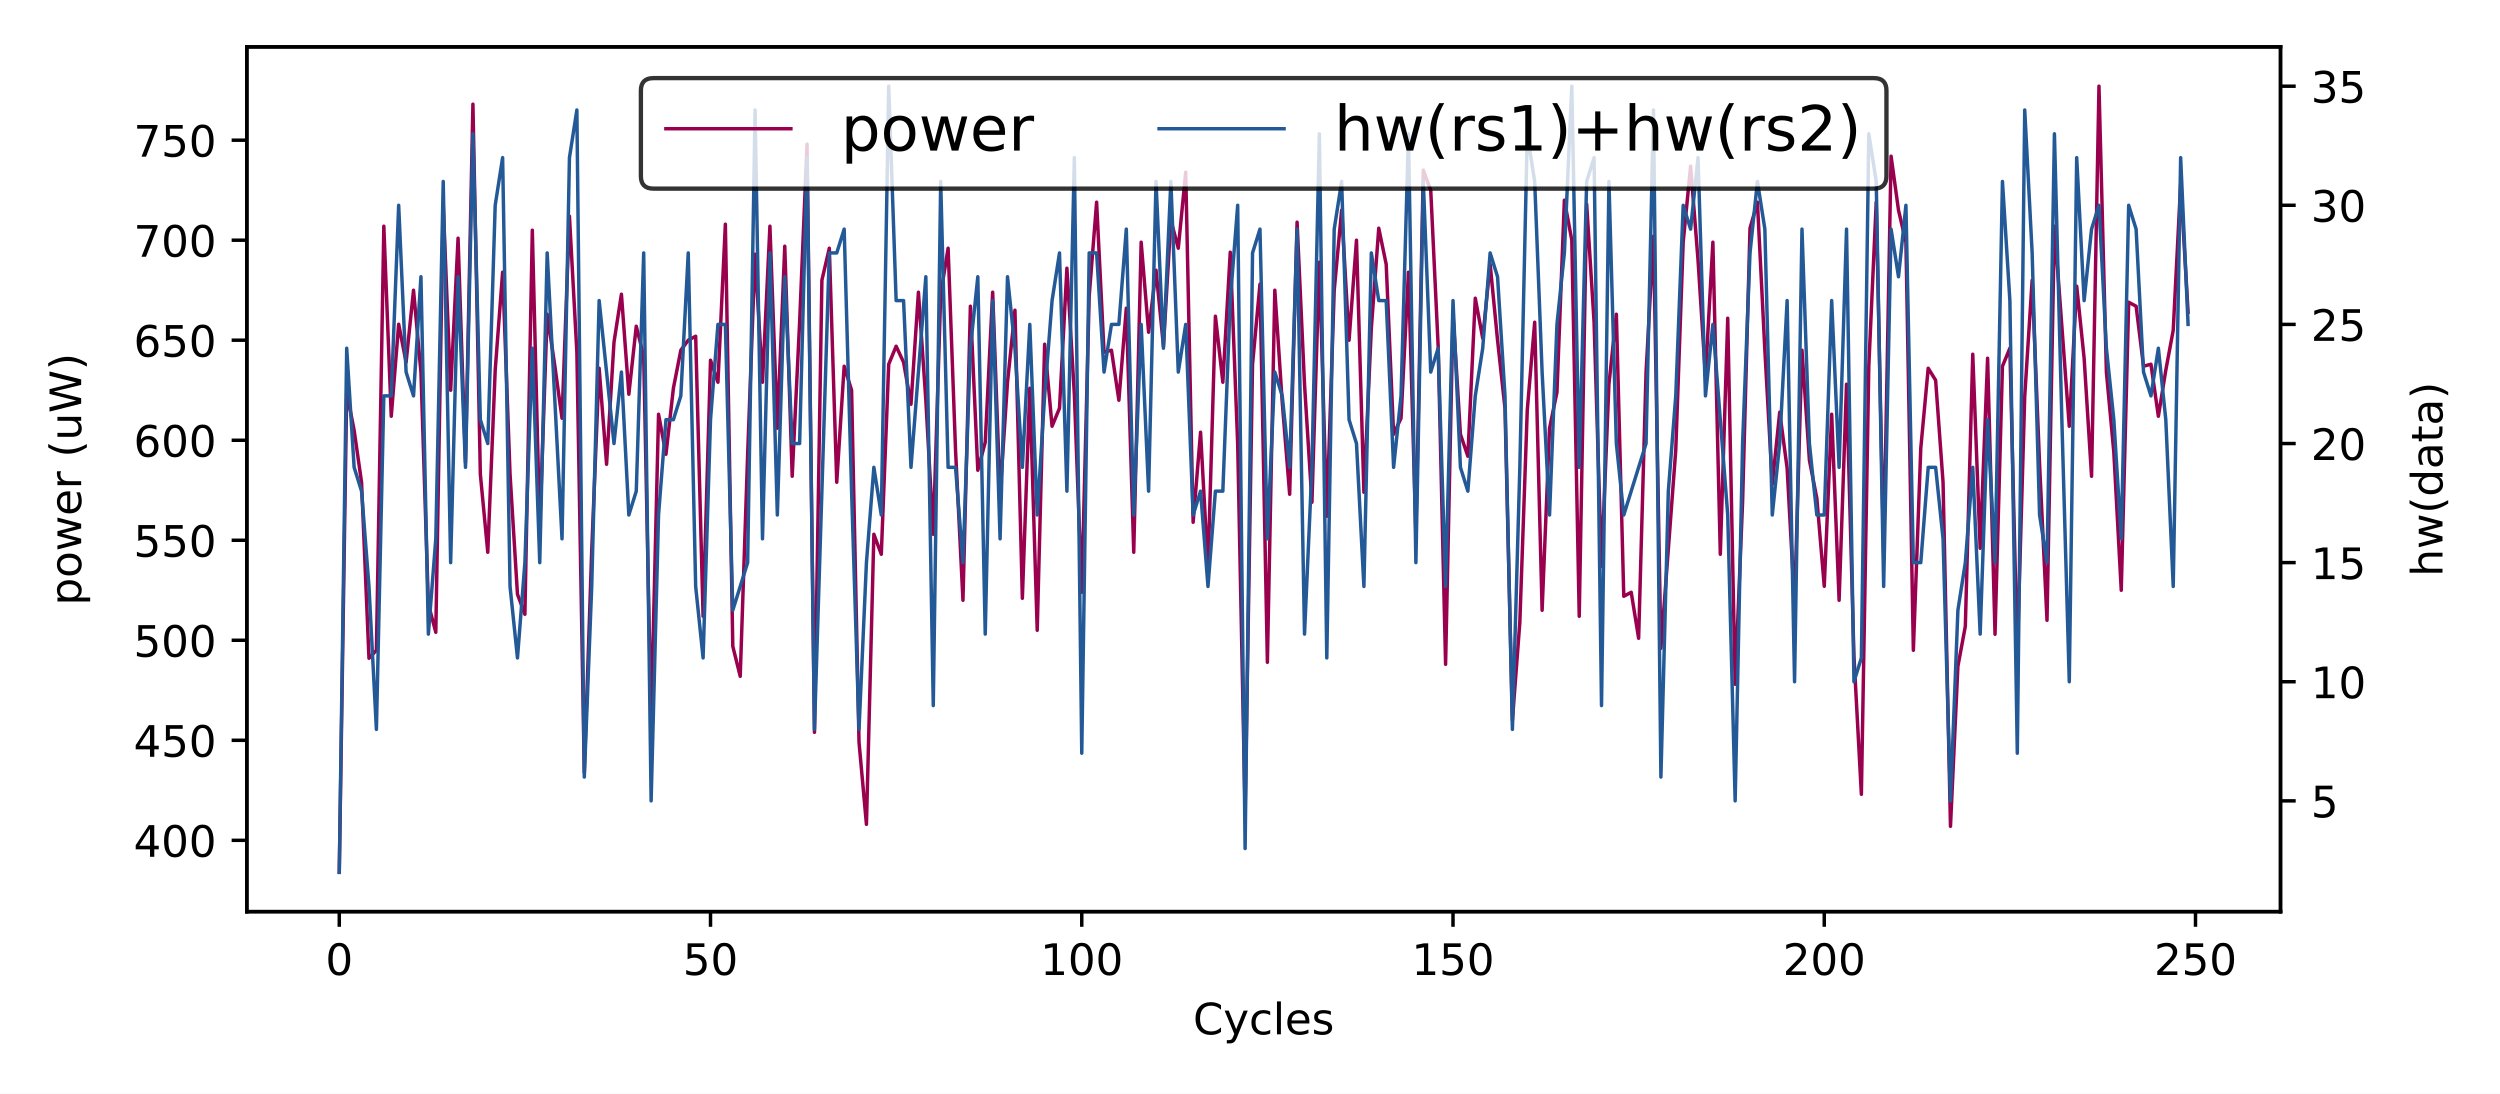
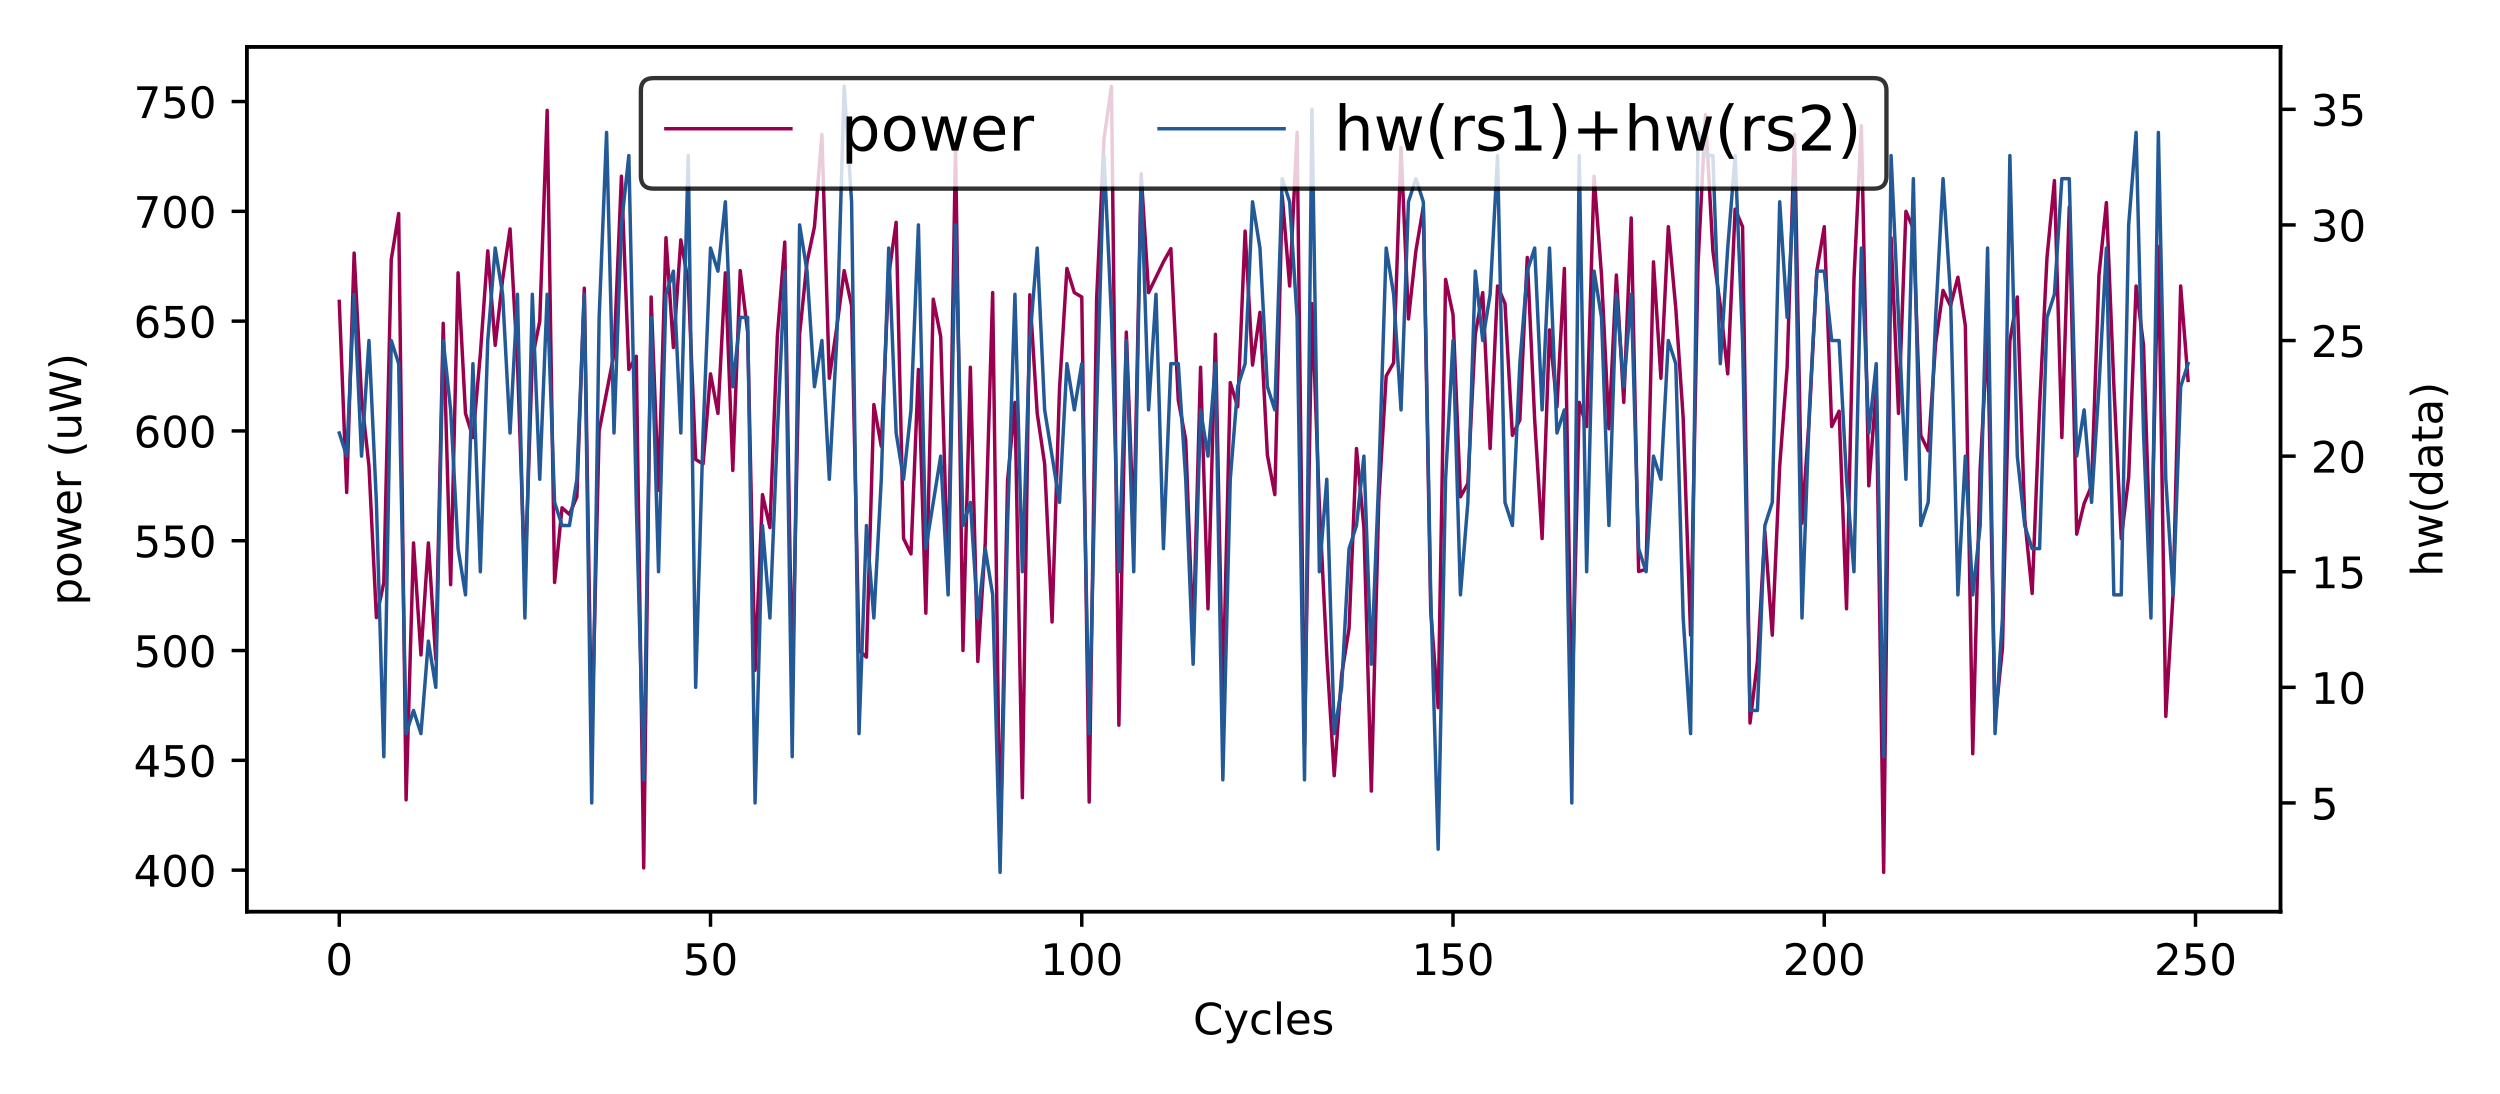
<svg xmlns="http://www.w3.org/2000/svg" xmlns:xlink="http://www.w3.org/1999/xlink" width="576pt" height="252pt" viewBox="0 0 576 252" version="1.1">
  <defs>
    <style type="text/css">*{stroke-linejoin: round; stroke-linecap: butt}</style>
  </defs>
  <g id="figure_1">
    <g id="patch_1">
      <path d="M 0 252  L 576 252  L 576 0  L 0 0  z " style="fill: #ffffff" />
    </g>
    <g id="axes_1">
      <g id="patch_2">
        <path d="M 56.87 210.04  L 525.43 210.04  L 525.43 10.8  L 56.87 10.8  z " style="fill: #ffffff" />
      </g>
      <g id="matplotlib.axis_1">
        <g id="xtick_1">
          <g id="line2d_1">
            <defs>
-               <path id="mb0c600739b" d="M 0 0  L 0 3.5  " style="stroke: #000000; stroke-width: 0.8" />
+               <path id="mbde4f42fbd" d="M 0 0  L 0 3.5  " style="stroke: #000000; stroke-width: 0.8" />
            </defs>
            <g>
-               <use xlink:href="#mb0c600739b" x="78.168" y="210.04" style="stroke: #000000; stroke-width: 0.8" />
+               <use xlink:href="#mbde4f42fbd" x="78.168" y="210.04" style="stroke: #000000; stroke-width: 0.8" />
            </g>
          </g>
          <g id="text_1">
            <text style="font: 10px 'DejaVu Sans', 'Bitstream Vera Sans', 'Computer Modern Sans Serif', 'Lucida Grande', 'Verdana', 'Geneva', 'Lucid', 'Arial', 'Helvetica', 'Avant Garde', sans-serif; text-anchor: middle" x="78.168" y="224.638" transform="rotate(-0 78.16818 224.6384)">0</text>
          </g>
        </g>
        <g id="xtick_2">
          <g id="line2d_2">
            <g>
-               <use xlink:href="#mb0c600739b" x="163.703" y="210.04" style="stroke: #000000; stroke-width: 0.8" />
+               <use xlink:href="#mbde4f42fbd" x="163.703" y="210.04" style="stroke: #000000; stroke-width: 0.8" />
            </g>
          </g>
          <g id="text_2">
            <text style="font: 10px 'DejaVu Sans', 'Bitstream Vera Sans', 'Computer Modern Sans Serif', 'Lucida Grande', 'Verdana', 'Geneva', 'Lucid', 'Arial', 'Helvetica', 'Avant Garde', sans-serif; text-anchor: middle" x="163.703" y="224.638" transform="rotate(-0 163.703 224.6384)">50</text>
          </g>
        </g>
        <g id="xtick_3">
          <g id="line2d_3">
            <g>
-               <use xlink:href="#mb0c600739b" x="249.238" y="210.04" style="stroke: #000000; stroke-width: 0.8" />
+               <use xlink:href="#mbde4f42fbd" x="249.238" y="210.04" style="stroke: #000000; stroke-width: 0.8" />
            </g>
          </g>
          <g id="text_3">
            <text style="font: 10px 'DejaVu Sans', 'Bitstream Vera Sans', 'Computer Modern Sans Serif', 'Lucida Grande', 'Verdana', 'Geneva', 'Lucid', 'Arial', 'Helvetica', 'Avant Garde', sans-serif; text-anchor: middle" x="249.238" y="224.638" transform="rotate(-0 249.2379 224.6384)">100</text>
          </g>
        </g>
        <g id="xtick_4">
          <g id="line2d_4">
            <g>
-               <use xlink:href="#mb0c600739b" x="334.773" y="210.04" style="stroke: #000000; stroke-width: 0.8" />
+               <use xlink:href="#mbde4f42fbd" x="334.773" y="210.04" style="stroke: #000000; stroke-width: 0.8" />
            </g>
          </g>
          <g id="text_4">
            <text style="font: 10px 'DejaVu Sans', 'Bitstream Vera Sans', 'Computer Modern Sans Serif', 'Lucida Grande', 'Verdana', 'Geneva', 'Lucid', 'Arial', 'Helvetica', 'Avant Garde', sans-serif; text-anchor: middle" x="334.773" y="224.638" transform="rotate(-0 334.7728 224.6384)">150</text>
          </g>
        </g>
        <g id="xtick_5">
          <g id="line2d_5">
            <g>
-               <use xlink:href="#mb0c600739b" x="420.308" y="210.04" style="stroke: #000000; stroke-width: 0.8" />
+               <use xlink:href="#mbde4f42fbd" x="420.308" y="210.04" style="stroke: #000000; stroke-width: 0.8" />
            </g>
          </g>
          <g id="text_5">
            <text style="font: 10px 'DejaVu Sans', 'Bitstream Vera Sans', 'Computer Modern Sans Serif', 'Lucida Grande', 'Verdana', 'Geneva', 'Lucid', 'Arial', 'Helvetica', 'Avant Garde', sans-serif; text-anchor: middle" x="420.308" y="224.638" transform="rotate(-0 420.3076 224.6384)">200</text>
          </g>
        </g>
        <g id="xtick_6">
          <g id="line2d_6">
            <g>
-               <use xlink:href="#mb0c600739b" x="505.843" y="210.04" style="stroke: #000000; stroke-width: 0.8" />
+               <use xlink:href="#mbde4f42fbd" x="505.843" y="210.04" style="stroke: #000000; stroke-width: 0.8" />
            </g>
          </g>
          <g id="text_6">
            <text style="font: 10px 'DejaVu Sans', 'Bitstream Vera Sans', 'Computer Modern Sans Serif', 'Lucida Grande', 'Verdana', 'Geneva', 'Lucid', 'Arial', 'Helvetica', 'Avant Garde', sans-serif; text-anchor: middle" x="505.843" y="224.638" transform="rotate(-0 505.8425 224.6384)">250</text>
          </g>
        </g>
        <g id="text_7">
          <text style="font: 10px 'DejaVu Sans', 'Bitstream Vera Sans', 'Computer Modern Sans Serif', 'Lucida Grande', 'Verdana', 'Geneva', 'Lucid', 'Arial', 'Helvetica', 'Avant Garde', sans-serif; text-anchor: middle" x="291.15" y="238.317" transform="rotate(-0 291.15 238.3166)">Cycles</text>
        </g>
      </g>
      <g id="matplotlib.axis_2">
        <g id="ytick_1">
          <g id="line2d_7">
            <defs>
-               <path id="mb3c904dbb2" d="M 0 0  L -3.5 0  " style="stroke: #000000; stroke-width: 0.8" />
+               <path id="mc89d71b63b" d="M 0 0  L -3.5 0  " style="stroke: #000000; stroke-width: 0.8" />
            </defs>
            <g>
-               <use xlink:href="#mb3c904dbb2" x="56.87" y="193.609" style="stroke: #000000; stroke-width: 0.8" />
+               <use xlink:href="#mc89d71b63b" x="56.87" y="200.478" style="stroke: #000000; stroke-width: 0.8" />
            </g>
          </g>
          <g id="text_8">
-             <text style="font: 10px 'DejaVu Sans', 'Bitstream Vera Sans', 'Computer Modern Sans Serif', 'Lucida Grande', 'Verdana', 'Geneva', 'Lucid', 'Arial', 'Helvetica', 'Avant Garde', sans-serif; text-anchor: end" x="49.87" y="197.409" transform="rotate(-0 49.87 197.4087)">400</text>
+             <text style="font: 10px 'DejaVu Sans', 'Bitstream Vera Sans', 'Computer Modern Sans Serif', 'Lucida Grande', 'Verdana', 'Geneva', 'Lucid', 'Arial', 'Helvetica', 'Avant Garde', sans-serif; text-anchor: end" x="49.87" y="204.277" transform="rotate(-0 49.87 204.2769)">400</text>
          </g>
        </g>
        <g id="ytick_2">
          <g id="line2d_8">
            <g>
-               <use xlink:href="#mb3c904dbb2" x="56.87" y="170.565" style="stroke: #000000; stroke-width: 0.8" />
+               <use xlink:href="#mc89d71b63b" x="56.87" y="175.181" style="stroke: #000000; stroke-width: 0.8" />
            </g>
          </g>
          <g id="text_9">
-             <text style="font: 10px 'DejaVu Sans', 'Bitstream Vera Sans', 'Computer Modern Sans Serif', 'Lucida Grande', 'Verdana', 'Geneva', 'Lucid', 'Arial', 'Helvetica', 'Avant Garde', sans-serif; text-anchor: end" x="49.87" y="174.365" transform="rotate(-0 49.87 174.3645)">450</text>
+             <text style="font: 10px 'DejaVu Sans', 'Bitstream Vera Sans', 'Computer Modern Sans Serif', 'Lucida Grande', 'Verdana', 'Geneva', 'Lucid', 'Arial', 'Helvetica', 'Avant Garde', sans-serif; text-anchor: end" x="49.87" y="178.98" transform="rotate(-0 49.87 178.9798)">450</text>
          </g>
        </g>
        <g id="ytick_3">
          <g id="line2d_9">
            <g>
-               <use xlink:href="#mb3c904dbb2" x="56.87" y="147.521" style="stroke: #000000; stroke-width: 0.8" />
+               <use xlink:href="#mc89d71b63b" x="56.87" y="149.883" style="stroke: #000000; stroke-width: 0.8" />
            </g>
          </g>
          <g id="text_10">
-             <text style="font: 10px 'DejaVu Sans', 'Bitstream Vera Sans', 'Computer Modern Sans Serif', 'Lucida Grande', 'Verdana', 'Geneva', 'Lucid', 'Arial', 'Helvetica', 'Avant Garde', sans-serif; text-anchor: end" x="49.87" y="151.32" transform="rotate(-0 49.87 151.3204)">500</text>
+             <text style="font: 10px 'DejaVu Sans', 'Bitstream Vera Sans', 'Computer Modern Sans Serif', 'Lucida Grande', 'Verdana', 'Geneva', 'Lucid', 'Arial', 'Helvetica', 'Avant Garde', sans-serif; text-anchor: end" x="49.87" y="153.683" transform="rotate(-0 49.87 153.6827)">500</text>
          </g>
        </g>
        <g id="ytick_4">
          <g id="line2d_10">
            <g>
-               <use xlink:href="#mb3c904dbb2" x="56.87" y="124.477" style="stroke: #000000; stroke-width: 0.8" />
+               <use xlink:href="#mc89d71b63b" x="56.87" y="124.586" style="stroke: #000000; stroke-width: 0.8" />
            </g>
          </g>
          <g id="text_11">
-             <text style="font: 10px 'DejaVu Sans', 'Bitstream Vera Sans', 'Computer Modern Sans Serif', 'Lucida Grande', 'Verdana', 'Geneva', 'Lucid', 'Arial', 'Helvetica', 'Avant Garde', sans-serif; text-anchor: end" x="49.87" y="128.276" transform="rotate(-0 49.87 128.2762)">550</text>
+             <text style="font: 10px 'DejaVu Sans', 'Bitstream Vera Sans', 'Computer Modern Sans Serif', 'Lucida Grande', 'Verdana', 'Geneva', 'Lucid', 'Arial', 'Helvetica', 'Avant Garde', sans-serif; text-anchor: end" x="49.87" y="128.386" transform="rotate(-0 49.87 128.3856)">550</text>
          </g>
        </g>
        <g id="ytick_5">
          <g id="line2d_11">
            <g>
-               <use xlink:href="#mb3c904dbb2" x="56.87" y="101.433" style="stroke: #000000; stroke-width: 0.8" />
+               <use xlink:href="#mc89d71b63b" x="56.87" y="99.289" style="stroke: #000000; stroke-width: 0.8" />
            </g>
          </g>
          <g id="text_12">
-             <text style="font: 10px 'DejaVu Sans', 'Bitstream Vera Sans', 'Computer Modern Sans Serif', 'Lucida Grande', 'Verdana', 'Geneva', 'Lucid', 'Arial', 'Helvetica', 'Avant Garde', sans-serif; text-anchor: end" x="49.87" y="105.232" transform="rotate(-0 49.87 105.232)">600</text>
+             <text style="font: 10px 'DejaVu Sans', 'Bitstream Vera Sans', 'Computer Modern Sans Serif', 'Lucida Grande', 'Verdana', 'Geneva', 'Lucid', 'Arial', 'Helvetica', 'Avant Garde', sans-serif; text-anchor: end" x="49.87" y="103.088" transform="rotate(-0 49.87 103.0885)">600</text>
          </g>
        </g>
        <g id="ytick_6">
          <g id="line2d_12">
            <g>
-               <use xlink:href="#mb3c904dbb2" x="56.87" y="78.389" style="stroke: #000000; stroke-width: 0.8" />
+               <use xlink:href="#mc89d71b63b" x="56.87" y="73.992" style="stroke: #000000; stroke-width: 0.8" />
            </g>
          </g>
          <g id="text_13">
-             <text style="font: 10px 'DejaVu Sans', 'Bitstream Vera Sans', 'Computer Modern Sans Serif', 'Lucida Grande', 'Verdana', 'Geneva', 'Lucid', 'Arial', 'Helvetica', 'Avant Garde', sans-serif; text-anchor: end" x="49.87" y="82.188" transform="rotate(-0 49.87 82.1878)">650</text>
+             <text style="font: 10px 'DejaVu Sans', 'Bitstream Vera Sans', 'Computer Modern Sans Serif', 'Lucida Grande', 'Verdana', 'Geneva', 'Lucid', 'Arial', 'Helvetica', 'Avant Garde', sans-serif; text-anchor: end" x="49.87" y="77.791" transform="rotate(-0 49.87 77.79139)">650</text>
          </g>
        </g>
        <g id="ytick_7">
          <g id="line2d_13">
            <g>
-               <use xlink:href="#mb3c904dbb2" x="56.87" y="55.344" style="stroke: #000000; stroke-width: 0.8" />
+               <use xlink:href="#mc89d71b63b" x="56.87" y="48.695" style="stroke: #000000; stroke-width: 0.8" />
            </g>
          </g>
          <g id="text_14">
-             <text style="font: 10px 'DejaVu Sans', 'Bitstream Vera Sans', 'Computer Modern Sans Serif', 'Lucida Grande', 'Verdana', 'Geneva', 'Lucid', 'Arial', 'Helvetica', 'Avant Garde', sans-serif; text-anchor: end" x="49.87" y="59.144" transform="rotate(-0 49.87 59.14362)">700</text>
+             <text style="font: 10px 'DejaVu Sans', 'Bitstream Vera Sans', 'Computer Modern Sans Serif', 'Lucida Grande', 'Verdana', 'Geneva', 'Lucid', 'Arial', 'Helvetica', 'Avant Garde', sans-serif; text-anchor: end" x="49.87" y="52.494" transform="rotate(-0 49.87 52.49428)">700</text>
          </g>
        </g>
        <g id="ytick_8">
          <g id="line2d_14">
            <g>
-               <use xlink:href="#mb3c904dbb2" x="56.87" y="32.3" style="stroke: #000000; stroke-width: 0.8" />
+               <use xlink:href="#mc89d71b63b" x="56.87" y="23.398" style="stroke: #000000; stroke-width: 0.8" />
            </g>
          </g>
          <g id="text_15">
-             <text style="font: 10px 'DejaVu Sans', 'Bitstream Vera Sans', 'Computer Modern Sans Serif', 'Lucida Grande', 'Verdana', 'Geneva', 'Lucid', 'Arial', 'Helvetica', 'Avant Garde', sans-serif; text-anchor: end" x="49.87" y="36.099" transform="rotate(-0 49.87 36.09944)">750</text>
+             <text style="font: 10px 'DejaVu Sans', 'Bitstream Vera Sans', 'Computer Modern Sans Serif', 'Lucida Grande', 'Verdana', 'Geneva', 'Lucid', 'Arial', 'Helvetica', 'Avant Garde', sans-serif; text-anchor: end" x="49.87" y="27.197" transform="rotate(-0 49.87 27.19718)">750</text>
          </g>
        </g>
        <g id="text_16">
          <text style="font: 10px 'DejaVu Sans', 'Bitstream Vera Sans', 'Computer Modern Sans Serif', 'Lucida Grande', 'Verdana', 'Geneva', 'Lucid', 'Arial', 'Helvetica', 'Avant Garde', sans-serif; text-anchor: middle" x="18.703" y="110.42" transform="rotate(-90 18.70281 110.42)">power (uW)</text>
        </g>
      </g>
      <g id="line2d_15">
-         <path d="M 78.168 200.984  L 79.879 90.372  L 81.59 99.128  L 83.3 111.111  L 85.011 151.669  L 86.722 149.826  L 88.432 52.118  L 90.143 95.902  L 91.854 74.702  L 93.564 83.458  L 95.275 66.866  L 96.986 85.763  L 98.697 139.225  L 100.407 145.678  L 102.118 47.048  L 103.829 89.911  L 105.539 54.884  L 107.25 106.502  L 108.961 24.004  L 110.671 109.268  L 112.382 127.242  L 114.093 85.302  L 115.804 62.719  L 117.514 109.268  L 119.225 136.921  L 120.936 141.53  L 122.646 53.04  L 124.357 121.712  L 126.068 72.397  L 127.778 83.919  L 129.489 96.363  L 131.2 49.814  L 132.91 81.154  L 134.621 177.939  L 136.332 126.781  L 138.043 84.841  L 139.753 106.963  L 141.464 78.849  L 143.175 67.788  L 144.885 90.832  L 146.596 75.162  L 148.307 82.076  L 150.017 166.417  L 151.728 95.441  L 153.439 104.659  L 155.15 89.45  L 156.86 80.693  L 158.571 78.389  L 160.282 77.467  L 161.992 141.991  L 163.703 82.997  L 165.414 88.067  L 167.124 51.657  L 168.835 148.904  L 170.546 155.817  L 172.257 104.659  L 173.967 58.571  L 175.678 88.067  L 177.389 52.118  L 179.099 98.667  L 180.81 56.727  L 182.521 109.729  L 184.231 74.241  L 185.942 33.222  L 187.653 168.722  L 189.364 64.562  L 191.074 57.188  L 192.785 111.111  L 194.496 84.38  L 196.206 89.911  L 197.917 171.026  L 199.628 189.922  L 201.338 123.094  L 203.049 127.703  L 204.76 83.919  L 206.47 79.771  L 208.181 83.458  L 209.892 93.137  L 211.603 67.327  L 213.313 92.215  L 215.024 123.094  L 216.735 67.788  L 218.445 57.188  L 220.156 103.737  L 221.867 138.303  L 223.577 70.554  L 225.288 108.346  L 226.999 101.894  L 228.71 67.327  L 230.42 113.877  L 232.131 88.067  L 233.842 71.475  L 235.552 137.843  L 237.263 89.45  L 238.974 145.217  L 240.684 79.31  L 242.395 98.207  L 244.106 94.059  L 245.817 61.797  L 247.527 90.832  L 249.238 136.46  L 250.949 68.249  L 252.659 46.588  L 254.37 81.154  L 256.081 80.693  L 257.791 92.215  L 259.502 71.014  L 261.213 127.242  L 262.923 55.805  L 264.634 76.545  L 266.345 62.258  L 268.056 79.771  L 269.766 50.736  L 271.477 57.188  L 273.188 39.674  L 274.898 120.329  L 276.609 99.589  L 278.32 130.929  L 280.03 72.858  L 281.741 88.067  L 283.452 58.11  L 285.163 102.355  L 286.873 187.157  L 288.584 83.919  L 290.295 65.484  L 292.005 152.591  L 293.716 66.866  L 295.427 92.676  L 297.137 113.877  L 298.848 51.196  L 300.559 88.528  L 302.27 115.72  L 303.98 60.414  L 305.691 118.946  L 307.402 66.866  L 309.112 48.431  L 310.823 78.389  L 312.534 55.344  L 314.244 113.416  L 315.955 75.623  L 317.666 52.579  L 319.377 60.875  L 321.087 100.05  L 322.798 96.363  L 324.509 62.719  L 326.219 123.094  L 327.93 39.213  L 329.641 43.822  L 331.351 79.771  L 333.062 153.052  L 334.773 72.397  L 336.483 100.05  L 338.194 105.12  L 339.905 68.71  L 341.616 77.928  L 343.326 60.875  L 345.037 78.389  L 346.748 94.059  L 348.458 165.956  L 350.169 143.373  L 351.88 94.52  L 353.59 74.241  L 355.301 140.608  L 357.012 98.667  L 358.723 90.372  L 360.433 46.127  L 362.144 55.344  L 363.855 141.991  L 365.565 47.048  L 367.276 74.241  L 368.987 130.468  L 370.697 88.528  L 372.408 72.397  L 374.119 137.382  L 375.83 136.46  L 377.54 147.06  L 379.251 85.763  L 380.962 54.423  L 382.672 149.365  L 386.094 103.737  L 387.804 55.805  L 389.515 38.292  L 391.226 59.953  L 392.936 86.684  L 394.647 55.805  L 396.358 127.703  L 398.069 73.319  L 399.779 157.661  L 401.49 115.72  L 403.201 52.579  L 404.911 46.588  L 406.622 80.693  L 408.333 111.572  L 410.043 94.98  L 411.754 107.885  L 413.465 139.225  L 415.176 80.693  L 416.886 106.042  L 418.597 114.798  L 420.308 135.077  L 422.018 95.441  L 423.729 138.303  L 425.44 88.528  L 427.15 151.208  L 428.861 183.009  L 430.572 84.38  L 432.283 46.588  L 433.993 127.703  L 435.704 35.987  L 437.415 48.431  L 439.125 55.805  L 440.836 149.826  L 442.547 103.276  L 444.257 84.841  L 445.968 87.606  L 447.679 111.111  L 449.39 190.383  L 451.1 153.513  L 452.811 144.295  L 454.522 81.615  L 456.232 126.32  L 457.943 82.537  L 459.654 146.138  L 461.364 84.38  L 463.075 80.232  L 464.786 150.747  L 466.496 91.293  L 468.207 64.562  L 469.918 106.963  L 471.629 142.912  L 473.339 52.118  L 476.761 98.207  L 478.471 65.945  L 480.182 82.537  L 481.893 109.729  L 483.603 19.856  L 485.314 85.763  L 487.025 104.198  L 488.736 135.999  L 490.446 69.632  L 492.157 70.554  L 493.868 84.38  L 495.578 83.919  L 497.289 95.902  L 499 85.302  L 500.71 76.084  L 502.421 42.44  L 504.132 71.936  L 504.132 71.936  " clip-path="url(#paa41af43e2)" style="fill: none; stroke: #99004d; stroke-width: 0.8; stroke-linecap: square" />
+         <path d="M 78.168 69.439  L 79.879 113.456  L 81.59 58.308  L 83.3 91.7  L 85.011 107.384  L 86.722 142.294  L 88.432 134.199  L 90.143 59.826  L 91.854 49.201  L 93.564 184.288  L 95.275 125.092  L 96.986 150.895  L 98.697 125.092  L 100.407 151.907  L 102.118 74.498  L 103.829 134.705  L 105.539 62.861  L 107.25 95.242  L 108.961 100.807  L 110.671 81.581  L 112.382 57.802  L 114.093 79.558  L 115.804 64.379  L 117.514 52.743  L 119.225 83.605  L 120.936 133.693  L 122.646 82.593  L 124.357 73.992  L 126.068 25.422  L 127.778 134.199  L 129.489 116.997  L 131.2 118.515  L 132.91 114.468  L 134.621 66.403  L 136.332 170.627  L 138.043 99.289  L 141.464 81.581  L 143.175 40.6  L 144.885 85.123  L 146.596 82.087  L 148.307 199.972  L 150.017 68.427  L 151.728 112.95  L 153.439 54.766  L 155.15 80.063  L 156.86 55.272  L 158.571 64.885  L 160.282 105.867  L 161.992 106.878  L 163.703 86.135  L 165.414 95.242  L 167.124 62.861  L 168.835 108.396  L 170.546 62.355  L 172.257 76.522  L 173.967 154.437  L 175.678 113.962  L 177.389 121.551  L 179.099 77.534  L 180.81 55.778  L 182.521 157.979  L 184.231 77.028  L 185.942 60.332  L 187.653 52.237  L 189.364 30.987  L 191.074 87.147  L 192.785 75.51  L 194.496 62.355  L 196.206 70.451  L 197.917 149.883  L 199.628 151.401  L 201.338 93.218  L 203.049 102.831  L 204.76 63.367  L 206.47 51.225  L 208.181 124.08  L 209.892 127.622  L 211.603 85.123  L 213.313 141.282  L 215.024 68.933  L 216.735 77.534  L 218.445 134.199  L 220.156 33.517  L 221.867 149.883  L 223.577 84.617  L 225.288 152.413  L 226.999 125.092  L 228.71 67.415  L 230.42 195.924  L 232.131 110.926  L 233.842 92.712  L 235.552 183.782  L 237.263 67.921  L 238.974 95.242  L 240.684 106.878  L 242.395 143.306  L 244.106 89.676  L 245.817 61.85  L 247.527 67.415  L 249.238 68.427  L 250.949 184.793  L 252.659 68.933  L 254.37 31.999  L 256.081 19.856  L 257.791 167.086  L 259.502 76.522  L 261.213 122.563  L 262.923 40.094  L 264.634 67.415  L 268.056 60.332  L 269.766 57.296  L 271.477 92.206  L 273.188 101.313  L 274.898 147.354  L 276.609 84.617  L 278.32 140.271  L 280.03 77.028  L 281.741 161.014  L 283.452 88.159  L 285.163 93.724  L 286.873 53.249  L 288.584 84.111  L 290.295 71.968  L 292.005 104.855  L 293.716 113.962  L 295.427 45.153  L 297.137 65.897  L 298.848 30.481  L 300.559 171.639  L 302.27 69.945  L 303.98 116.491  L 305.691 150.895  L 307.402 178.722  L 309.112 155.449  L 310.823 144.824  L 312.534 103.337  L 314.244 121.551  L 315.955 182.264  L 317.666 115.479  L 319.377 86.641  L 321.087 83.605  L 322.798 34.023  L 324.509 73.486  L 326.219 57.802  L 327.93 47.683  L 329.641 140.777  L 331.351 163.038  L 333.062 64.379  L 334.773 72.474  L 336.483 114.468  L 338.194 111.432  L 339.905 77.028  L 341.616 67.415  L 343.326 103.337  L 345.037 65.897  L 346.748 69.945  L 348.458 100.301  L 350.169 96.76  L 351.88 59.32  L 353.59 96.76  L 355.301 124.08  L 357.012 76.016  L 358.723 93.724  L 360.433 61.85  L 362.144 165.062  L 363.855 92.712  L 365.565 98.277  L 367.276 40.6  L 368.987 63.367  L 370.697 98.783  L 372.408 63.367  L 374.119 92.712  L 375.83 50.213  L 377.54 131.67  L 379.251 131.164  L 380.962 60.332  L 382.672 87.147  L 384.383 52.237  L 386.094 70.957  L 387.804 96.254  L 389.515 146.342  L 391.226 60.838  L 392.936 26.434  L 394.647 57.802  L 396.358 70.451  L 398.069 86.135  L 399.779 48.189  L 401.49 52.237  L 403.201 166.58  L 404.911 152.413  L 406.622 122.563  L 408.333 146.342  L 410.043 107.384  L 411.754 84.617  L 413.465 30.987  L 415.176 120.539  L 416.886 95.748  L 418.597 62.355  L 420.308 52.237  L 422.018 98.277  L 423.729 94.736  L 425.44 140.271  L 427.15 64.379  L 428.861 28.963  L 430.572 111.938  L 432.283 89.676  L 433.993 200.984  L 435.704 54.766  L 437.415 95.242  L 439.125 48.695  L 440.836 52.743  L 442.547 100.301  L 444.257 103.843  L 445.968 79.052  L 447.679 66.909  L 449.39 70.451  L 451.1 63.873  L 452.811 75.004  L 454.522 173.663  L 456.232 107.89  L 457.943 77.028  L 459.654 166.074  L 461.364 149.378  L 463.075 78.546  L 464.786 68.427  L 466.496 119.527  L 468.207 136.729  L 469.918 93.724  L 471.629 59.32  L 473.339 41.612  L 475.05 100.807  L 476.761 47.683  L 478.471 123.069  L 480.182 115.985  L 481.893 111.938  L 483.603 63.367  L 485.314 46.671  L 487.025 88.664  L 488.736 124.08  L 490.446 109.914  L 492.157 65.897  L 493.868 79.558  L 495.578 132.176  L 497.289 56.79  L 499 165.062  L 500.71 136.223  L 502.421 65.897  L 504.132 87.653  L 504.132 87.653  " clip-path="url(#p10abde19ad)" style="fill: none; stroke: #99004d; stroke-width: 0.8; stroke-linecap: square" />
      </g>
      <g id="patch_3">
        <path d="M 56.87 210.04  L 56.87 10.8  " style="fill: none; stroke: #000000; stroke-width: 0.8; stroke-linejoin: miter; stroke-linecap: square" />
      </g>
      <g id="patch_4">
        <path d="M 525.43 210.04  L 525.43 10.8  " style="fill: none; stroke: #000000; stroke-width: 0.8; stroke-linejoin: miter; stroke-linecap: square" />
      </g>
      <g id="patch_5">
        <path d="M 56.87 210.04  L 525.43 210.04  " style="fill: none; stroke: #000000; stroke-width: 0.8; stroke-linejoin: miter; stroke-linecap: square" />
      </g>
      <g id="patch_6">
        <path d="M 56.87 10.8  L 525.43 10.8  " style="fill: none; stroke: #000000; stroke-width: 0.8; stroke-linejoin: miter; stroke-linecap: square" />
      </g>
    </g>
    <g id="axes_2">
      <g id="matplotlib.axis_3">
        <g id="ytick_9">
          <g id="line2d_16">
            <defs>
-               <path id="m1e671ec1c5" d="M 0 0  L 3.5 0  " style="stroke: #000000; stroke-width: 0.8" />
+               <path id="me27437ac06" d="M 0 0  L 3.5 0  " style="stroke: #000000; stroke-width: 0.8" />
            </defs>
            <g>
-               <use xlink:href="#m1e671ec1c5" x="525.43" y="184.518" style="stroke: #000000; stroke-width: 0.8" />
+               <use xlink:href="#me27437ac06" x="525.43" y="185.002" style="stroke: #000000; stroke-width: 0.8" />
            </g>
          </g>
          <g id="text_17">
-             <text style="font: 10px 'DejaVu Sans', 'Bitstream Vera Sans', 'Computer Modern Sans Serif', 'Lucida Grande', 'Verdana', 'Geneva', 'Lucid', 'Arial', 'Helvetica', 'Avant Garde', sans-serif; text-anchor: start" x="532.43" y="188.317" transform="rotate(-0 532.43 188.3167)">5</text>
+             <text style="font: 10px 'DejaVu Sans', 'Bitstream Vera Sans', 'Computer Modern Sans Serif', 'Lucida Grande', 'Verdana', 'Geneva', 'Lucid', 'Arial', 'Helvetica', 'Avant Garde', sans-serif; text-anchor: start" x="532.43" y="188.801" transform="rotate(-0 532.43 188.801)">5</text>
          </g>
        </g>
        <g id="ytick_10">
          <g id="line2d_17">
            <g>
-               <use xlink:href="#m1e671ec1c5" x="525.43" y="157.074" style="stroke: #000000; stroke-width: 0.8" />
+               <use xlink:href="#me27437ac06" x="525.43" y="158.365" style="stroke: #000000; stroke-width: 0.8" />
            </g>
          </g>
          <g id="text_18">
-             <text style="font: 10px 'DejaVu Sans', 'Bitstream Vera Sans', 'Computer Modern Sans Serif', 'Lucida Grande', 'Verdana', 'Geneva', 'Lucid', 'Arial', 'Helvetica', 'Avant Garde', sans-serif; text-anchor: start" x="532.43" y="160.873" transform="rotate(-0 532.43 160.8732)">10</text>
+             <text style="font: 10px 'DejaVu Sans', 'Bitstream Vera Sans', 'Computer Modern Sans Serif', 'Lucida Grande', 'Verdana', 'Geneva', 'Lucid', 'Arial', 'Helvetica', 'Avant Garde', sans-serif; text-anchor: start" x="532.43" y="162.165" transform="rotate(-0 532.43 162.1647)">10</text>
          </g>
        </g>
        <g id="ytick_11">
          <g id="line2d_18">
            <g>
-               <use xlink:href="#m1e671ec1c5" x="525.43" y="129.63" style="stroke: #000000; stroke-width: 0.8" />
+               <use xlink:href="#me27437ac06" x="525.43" y="131.729" style="stroke: #000000; stroke-width: 0.8" />
            </g>
          </g>
          <g id="text_19">
-             <text style="font: 10px 'DejaVu Sans', 'Bitstream Vera Sans', 'Computer Modern Sans Serif', 'Lucida Grande', 'Verdana', 'Geneva', 'Lucid', 'Arial', 'Helvetica', 'Avant Garde', sans-serif; text-anchor: start" x="532.43" y="133.43" transform="rotate(-0 532.43 133.4297)">15</text>
+             <text style="font: 10px 'DejaVu Sans', 'Bitstream Vera Sans', 'Computer Modern Sans Serif', 'Lucida Grande', 'Verdana', 'Geneva', 'Lucid', 'Arial', 'Helvetica', 'Avant Garde', sans-serif; text-anchor: start" x="532.43" y="135.528" transform="rotate(-0 532.43 135.5283)">15</text>
          </g>
        </g>
        <g id="ytick_12">
          <g id="line2d_19">
            <g>
-               <use xlink:href="#m1e671ec1c5" x="525.43" y="102.187" style="stroke: #000000; stroke-width: 0.8" />
+               <use xlink:href="#me27437ac06" x="525.43" y="105.093" style="stroke: #000000; stroke-width: 0.8" />
            </g>
          </g>
          <g id="text_20">
-             <text style="font: 10px 'DejaVu Sans', 'Bitstream Vera Sans', 'Computer Modern Sans Serif', 'Lucida Grande', 'Verdana', 'Geneva', 'Lucid', 'Arial', 'Helvetica', 'Avant Garde', sans-serif; text-anchor: start" x="532.43" y="105.986" transform="rotate(-0 532.43 105.9862)">20</text>
+             <text style="font: 10px 'DejaVu Sans', 'Bitstream Vera Sans', 'Computer Modern Sans Serif', 'Lucida Grande', 'Verdana', 'Geneva', 'Lucid', 'Arial', 'Helvetica', 'Avant Garde', sans-serif; text-anchor: start" x="532.43" y="108.892" transform="rotate(-0 532.43 108.8919)">20</text>
          </g>
        </g>
        <g id="ytick_13">
          <g id="line2d_20">
            <g>
-               <use xlink:href="#m1e671ec1c5" x="525.43" y="74.743" style="stroke: #000000; stroke-width: 0.8" />
+               <use xlink:href="#me27437ac06" x="525.43" y="78.456" style="stroke: #000000; stroke-width: 0.8" />
            </g>
          </g>
          <g id="text_21">
-             <text style="font: 10px 'DejaVu Sans', 'Bitstream Vera Sans', 'Computer Modern Sans Serif', 'Lucida Grande', 'Verdana', 'Geneva', 'Lucid', 'Arial', 'Helvetica', 'Avant Garde', sans-serif; text-anchor: start" x="532.43" y="78.543" transform="rotate(-0 532.43 78.54264)">25</text>
+             <text style="font: 10px 'DejaVu Sans', 'Bitstream Vera Sans', 'Computer Modern Sans Serif', 'Lucida Grande', 'Verdana', 'Geneva', 'Lucid', 'Arial', 'Helvetica', 'Avant Garde', sans-serif; text-anchor: start" x="532.43" y="82.256" transform="rotate(-0 532.43 82.25558)">25</text>
          </g>
        </g>
        <g id="ytick_14">
          <g id="line2d_21">
            <g>
-               <use xlink:href="#m1e671ec1c5" x="525.43" y="47.3" style="stroke: #000000; stroke-width: 0.8" />
+               <use xlink:href="#me27437ac06" x="525.43" y="51.82" style="stroke: #000000; stroke-width: 0.8" />
            </g>
          </g>
          <g id="text_22">
-             <text style="font: 10px 'DejaVu Sans', 'Bitstream Vera Sans', 'Computer Modern Sans Serif', 'Lucida Grande', 'Verdana', 'Geneva', 'Lucid', 'Arial', 'Helvetica', 'Avant Garde', sans-serif; text-anchor: start" x="532.43" y="51.099" transform="rotate(-0 532.43 51.09911)">30</text>
+             <text style="font: 10px 'DejaVu Sans', 'Bitstream Vera Sans', 'Computer Modern Sans Serif', 'Lucida Grande', 'Verdana', 'Geneva', 'Lucid', 'Arial', 'Helvetica', 'Avant Garde', sans-serif; text-anchor: start" x="532.43" y="55.619" transform="rotate(-0 532.43 55.61922)">30</text>
          </g>
        </g>
        <g id="ytick_15">
          <g id="line2d_22">
            <g>
-               <use xlink:href="#m1e671ec1c5" x="525.43" y="19.856" style="stroke: #000000; stroke-width: 0.8" />
+               <use xlink:href="#me27437ac06" x="525.43" y="25.184" style="stroke: #000000; stroke-width: 0.8" />
            </g>
          </g>
          <g id="text_23">
-             <text style="font: 10px 'DejaVu Sans', 'Bitstream Vera Sans', 'Computer Modern Sans Serif', 'Lucida Grande', 'Verdana', 'Geneva', 'Lucid', 'Arial', 'Helvetica', 'Avant Garde', sans-serif; text-anchor: start" x="532.43" y="23.656" transform="rotate(-0 532.43 23.65558)">35</text>
+             <text style="font: 10px 'DejaVu Sans', 'Bitstream Vera Sans', 'Computer Modern Sans Serif', 'Lucida Grande', 'Verdana', 'Geneva', 'Lucid', 'Arial', 'Helvetica', 'Avant Garde', sans-serif; text-anchor: start" x="532.43" y="28.983" transform="rotate(-0 532.43 28.98286)">35</text>
          </g>
        </g>
        <g id="text_24">
          <text style="font: 10px 'DejaVu Sans', 'Bitstream Vera Sans', 'Computer Modern Sans Serif', 'Lucida Grande', 'Verdana', 'Geneva', 'Lucid', 'Arial', 'Helvetica', 'Avant Garde', sans-serif; text-anchor: middle" x="562.753" y="110.42" transform="rotate(-90 562.7534 110.42)">hw(data)</text>
        </g>
      </g>
      <g id="line2d_23">
-         <path d="M 78.168 200.984  L 79.879 80.232  L 81.59 107.676  L 83.3 113.164  L 85.011 135.119  L 86.722 168.051  L 88.432 91.21  L 90.143 91.21  L 91.854 47.3  L 93.564 85.721  L 95.275 91.21  L 96.986 63.766  L 98.697 146.097  L 100.407 124.142  L 102.118 41.811  L 103.829 129.63  L 105.539 63.766  L 107.25 107.676  L 108.961 30.834  L 110.671 96.698  L 112.382 102.187  L 114.093 47.3  L 115.804 36.322  L 117.514 135.119  L 119.225 151.585  L 120.936 129.63  L 122.646 80.232  L 124.357 129.63  L 126.068 58.277  L 129.489 124.142  L 131.2 36.322  L 132.91 25.345  L 134.621 179.029  L 136.332 135.119  L 138.043 69.255  L 141.464 102.187  L 143.175 85.721  L 144.885 118.653  L 146.596 113.164  L 148.307 58.277  L 150.017 184.518  L 151.728 118.653  L 153.439 96.698  L 155.15 96.698  L 156.86 91.21  L 158.571 58.277  L 160.282 135.119  L 161.992 151.585  L 163.703 96.698  L 165.414 74.743  L 167.124 74.743  L 168.835 140.608  L 172.257 129.63  L 173.967 25.345  L 175.678 124.142  L 177.389 58.277  L 179.099 118.653  L 180.81 63.766  L 182.521 102.187  L 184.231 102.187  L 185.942 36.322  L 187.653 168.051  L 191.074 58.277  L 192.785 58.277  L 194.496 52.789  L 196.206 113.164  L 197.917 168.051  L 199.628 129.63  L 201.338 107.676  L 203.049 118.653  L 204.76 19.856  L 206.47 69.255  L 208.181 69.255  L 209.892 107.676  L 213.313 63.766  L 215.024 162.563  L 216.735 41.811  L 218.445 107.676  L 220.156 107.676  L 221.867 129.63  L 223.577 80.232  L 225.288 63.766  L 226.999 146.097  L 228.71 69.255  L 230.42 124.142  L 232.131 63.766  L 233.842 80.232  L 235.552 107.676  L 237.263 74.743  L 238.974 118.653  L 240.684 91.21  L 242.395 69.255  L 244.106 58.277  L 245.817 113.164  L 247.527 36.322  L 249.238 173.54  L 250.949 58.277  L 252.659 58.277  L 254.37 85.721  L 256.081 74.743  L 257.791 74.743  L 259.502 52.789  L 261.213 118.653  L 262.923 74.743  L 264.634 113.164  L 266.345 41.811  L 268.056 80.232  L 269.766 41.811  L 271.477 85.721  L 273.188 74.743  L 274.898 118.653  L 276.609 113.164  L 278.32 135.119  L 280.03 113.164  L 281.741 113.164  L 283.452 69.255  L 285.163 47.3  L 286.873 195.495  L 288.584 58.277  L 290.295 52.789  L 292.005 124.142  L 293.716 85.721  L 295.427 91.21  L 297.137 107.676  L 298.848 52.789  L 300.559 146.097  L 302.27 107.676  L 303.98 30.834  L 305.691 151.585  L 307.402 52.789  L 309.112 41.811  L 310.823 96.698  L 312.534 102.187  L 314.244 135.119  L 315.955 58.277  L 317.666 69.255  L 319.377 69.255  L 321.087 107.676  L 322.798 91.21  L 324.509 30.834  L 326.219 129.63  L 327.93 41.811  L 329.641 85.721  L 331.351 80.232  L 333.062 135.119  L 334.773 69.255  L 336.483 107.676  L 338.194 113.164  L 339.905 91.21  L 341.616 80.232  L 343.326 58.277  L 345.037 63.766  L 346.748 91.21  L 348.458 168.051  L 350.169 107.676  L 351.88 30.834  L 353.59 41.811  L 355.301 85.721  L 357.012 118.653  L 358.723 74.743  L 360.433 58.277  L 362.144 19.856  L 363.855 107.676  L 365.565 41.811  L 367.276 36.322  L 368.987 162.563  L 370.697 41.811  L 372.408 102.187  L 374.119 118.653  L 379.251 102.187  L 380.962 25.345  L 382.672 179.029  L 384.383 113.164  L 386.094 91.21  L 387.804 47.3  L 389.515 52.789  L 391.226 36.322  L 392.936 91.21  L 394.647 74.743  L 398.069 118.653  L 399.779 184.518  L 401.49 102.187  L 403.201 58.277  L 404.911 41.811  L 406.622 52.789  L 408.333 118.653  L 410.043 102.187  L 411.754 69.255  L 413.465 157.074  L 415.176 52.789  L 416.886 102.187  L 418.597 118.653  L 420.308 118.653  L 422.018 69.255  L 423.729 107.676  L 425.44 52.789  L 427.15 157.074  L 428.861 151.585  L 430.572 30.834  L 432.283 41.811  L 433.993 135.119  L 435.704 52.789  L 437.415 63.766  L 439.125 47.3  L 440.836 129.63  L 442.547 129.63  L 444.257 107.676  L 445.968 107.676  L 447.679 124.142  L 449.39 184.518  L 451.1 140.608  L 452.811 129.63  L 454.522 107.676  L 456.232 146.097  L 457.943 96.698  L 459.654 129.63  L 461.364 41.811  L 463.075 69.255  L 464.786 173.54  L 466.496 25.345  L 468.207 58.277  L 469.918 118.653  L 471.629 129.63  L 473.339 30.834  L 475.05 96.698  L 476.761 157.074  L 478.471 36.322  L 480.182 69.255  L 481.893 52.789  L 483.603 47.3  L 485.314 80.232  L 487.025 96.698  L 488.736 124.142  L 490.446 47.3  L 492.157 52.789  L 493.868 85.721  L 495.578 91.21  L 497.289 80.232  L 499 96.698  L 500.71 135.119  L 502.421 36.322  L 504.132 74.743  L 504.132 74.743  " clip-path="url(#paa41af43e2)" style="fill: none; stroke: #235996; stroke-width: 0.8; stroke-linecap: square" />
+         <path d="M 78.168 99.765  L 79.879 105.093  L 81.59 67.802  L 83.3 105.093  L 85.011 78.456  L 86.722 115.747  L 88.432 174.347  L 90.143 78.456  L 91.854 83.784  L 93.564 169.02  L 95.275 163.693  L 96.986 169.02  L 98.697 147.711  L 100.407 158.365  L 102.118 78.456  L 103.829 94.438  L 105.539 126.402  L 107.25 137.056  L 108.961 83.784  L 110.671 131.729  L 112.382 78.456  L 114.093 57.147  L 115.804 67.802  L 117.514 99.765  L 119.225 67.802  L 120.936 142.384  L 122.646 67.802  L 124.357 110.42  L 126.068 67.802  L 127.778 115.747  L 129.489 121.075  L 131.2 121.075  L 132.91 110.42  L 134.621 67.802  L 136.332 185.002  L 138.043 73.129  L 139.753 30.511  L 141.464 99.765  L 143.175 51.82  L 144.885 35.838  L 146.596 115.747  L 148.307 179.675  L 150.017 73.129  L 151.728 131.729  L 153.439 67.802  L 155.15 62.475  L 156.86 99.765  L 158.571 35.838  L 160.282 158.365  L 161.992 99.765  L 163.703 57.147  L 165.414 62.475  L 167.124 46.493  L 168.835 89.111  L 170.546 73.129  L 172.257 73.129  L 173.967 185.002  L 175.678 121.075  L 177.389 142.384  L 179.099 99.765  L 180.81 62.475  L 182.521 174.347  L 184.231 51.82  L 185.942 62.475  L 187.653 89.111  L 189.364 78.456  L 191.074 110.42  L 192.785 78.456  L 194.496 19.856  L 196.206 46.493  L 197.917 169.02  L 199.628 121.075  L 201.338 142.384  L 203.049 110.42  L 204.76 57.147  L 206.47 99.765  L 208.181 110.42  L 209.892 94.438  L 211.603 51.82  L 213.313 126.402  L 216.735 105.093  L 218.445 137.056  L 220.156 51.82  L 221.867 121.075  L 223.577 115.747  L 225.288 142.384  L 226.999 126.402  L 228.71 137.056  L 230.42 200.984  L 232.131 121.075  L 233.842 67.802  L 235.552 131.729  L 237.263 78.456  L 238.974 57.147  L 240.684 94.438  L 244.106 115.747  L 245.817 83.784  L 247.527 94.438  L 249.238 83.784  L 250.949 169.02  L 252.659 94.438  L 254.37 35.838  L 256.081 73.129  L 257.791 131.729  L 259.502 78.456  L 261.213 131.729  L 262.923 41.165  L 264.634 94.438  L 266.345 67.802  L 268.056 126.402  L 269.766 83.784  L 271.477 83.784  L 273.188 110.42  L 274.898 153.038  L 276.609 94.438  L 278.32 105.093  L 280.03 83.784  L 281.741 179.675  L 283.452 110.42  L 285.163 89.111  L 286.873 83.784  L 288.584 46.493  L 290.295 57.147  L 292.005 89.111  L 293.716 94.438  L 295.427 41.165  L 297.137 46.493  L 298.848 73.129  L 300.559 179.675  L 302.27 25.184  L 303.98 131.729  L 305.691 110.42  L 307.402 169.02  L 309.112 158.365  L 310.823 126.402  L 312.534 121.075  L 314.244 105.093  L 315.955 153.038  L 317.666 110.42  L 319.377 57.147  L 321.087 67.802  L 322.798 94.438  L 324.509 46.493  L 326.219 41.165  L 327.93 46.493  L 329.641 137.056  L 331.351 195.656  L 333.062 110.42  L 334.773 78.456  L 336.483 137.056  L 338.194 115.747  L 339.905 62.475  L 341.616 78.456  L 343.326 67.802  L 345.037 35.838  L 346.748 115.747  L 348.458 121.075  L 350.169 83.784  L 351.88 62.475  L 353.59 57.147  L 355.301 94.438  L 357.012 57.147  L 358.723 99.765  L 360.433 94.438  L 362.144 185.002  L 363.855 35.838  L 365.565 131.729  L 367.276 62.475  L 368.987 73.129  L 370.697 121.075  L 372.408 67.802  L 374.119 89.111  L 375.83 67.802  L 377.54 126.402  L 379.251 131.729  L 380.962 105.093  L 382.672 110.42  L 384.383 78.456  L 386.094 83.784  L 387.804 142.384  L 389.515 169.02  L 391.226 30.511  L 392.936 35.838  L 394.647 35.838  L 396.358 83.784  L 398.069 57.147  L 399.779 35.838  L 401.49 78.456  L 403.201 163.693  L 404.911 163.693  L 406.622 121.075  L 408.333 115.747  L 410.043 46.493  L 411.754 73.129  L 413.465 41.165  L 415.176 142.384  L 416.886 94.438  L 418.597 62.475  L 420.308 62.475  L 422.018 78.456  L 423.729 78.456  L 425.44 110.42  L 427.15 131.729  L 428.861 57.147  L 430.572 99.765  L 432.283 83.784  L 433.993 174.347  L 435.704 35.838  L 439.125 110.42  L 440.836 41.165  L 442.547 121.075  L 444.257 115.747  L 445.968 73.129  L 447.679 41.165  L 449.39 67.802  L 451.1 137.056  L 452.811 105.093  L 454.522 137.056  L 456.232 121.075  L 457.943 57.147  L 459.654 169.02  L 461.364 142.384  L 463.075 35.838  L 464.786 105.093  L 466.496 121.075  L 468.207 126.402  L 469.918 126.402  L 471.629 73.129  L 473.339 67.802  L 475.05 41.165  L 476.761 41.165  L 478.471 105.093  L 480.182 94.438  L 481.893 115.747  L 483.603 89.111  L 485.314 57.147  L 487.025 137.056  L 488.736 137.056  L 490.446 51.82  L 492.157 30.511  L 493.868 99.765  L 495.578 142.384  L 497.289 30.511  L 499 110.42  L 500.71 137.056  L 502.421 89.111  L 504.132 83.784  L 504.132 83.784  " clip-path="url(#p10abde19ad)" style="fill: none; stroke: #235996; stroke-width: 0.8; stroke-linecap: square" />
      </g>
      <g id="patch_7">
        <path d="M 56.87 210.04  L 56.87 10.8  " style="fill: none; stroke: #000000; stroke-width: 0.8; stroke-linejoin: miter; stroke-linecap: square" />
      </g>
      <g id="patch_8">
        <path d="M 525.43 210.04  L 525.43 10.8  " style="fill: none; stroke: #000000; stroke-width: 0.8; stroke-linejoin: miter; stroke-linecap: square" />
      </g>
      <g id="patch_9">
        <path d="M 56.87 210.04  L 525.43 210.04  " style="fill: none; stroke: #000000; stroke-width: 0.8; stroke-linejoin: miter; stroke-linecap: square" />
      </g>
      <g id="patch_10">
        <path d="M 56.87 10.8  L 525.43 10.8  " style="fill: none; stroke: #000000; stroke-width: 0.8; stroke-linejoin: miter; stroke-linecap: square" />
      </g>
      <g id="legend_1">
        <g id="patch_11">
          <path d="M 150.54 43.456  L 431.76 43.456  Q 434.64 43.456 434.64 40.577  L 434.64 20.88  Q 434.64 18 431.76 18  L 150.54 18  Q 147.66 18 147.66 20.88  L 147.66 40.577  Q 147.66 43.456 150.54 43.456  z " style="fill: #ffffff; opacity: 0.8; stroke: #000000; stroke-linejoin: miter" />
        </g>
        <g id="line2d_24">
          <path d="M 153.42 29.662  L 167.82 29.662  L 182.22 29.662  " style="fill: none; stroke: #99004d; stroke-width: 0.8; stroke-linecap: square" />
        </g>
        <g id="text_25">
          <text style="font: 14.4px 'DejaVu Sans', 'Bitstream Vera Sans', 'Computer Modern Sans Serif', 'Lucida Grande', 'Verdana', 'Geneva', 'Lucid', 'Arial', 'Helvetica', 'Avant Garde', sans-serif; text-anchor: start" x="193.74" y="34.702" transform="rotate(-0 193.7396 34.70175)">power</text>
        </g>
        <g id="line2d_25">
          <path d="M 267.049 29.662  L 281.449 29.662  L 295.849 29.662  " style="fill: none; stroke: #235996; stroke-width: 0.8; stroke-linecap: square" />
        </g>
        <g id="text_26">
          <text style="font: 14.4px 'DejaVu Sans', 'Bitstream Vera Sans', 'Computer Modern Sans Serif', 'Lucida Grande', 'Verdana', 'Geneva', 'Lucid', 'Arial', 'Helvetica', 'Avant Garde', sans-serif; text-anchor: start" x="307.369" y="34.702" transform="rotate(-0 307.3691 34.70175)">hw(rs1)+hw(rs2)</text>
        </g>
      </g>
    </g>
  </g>
  <defs>
-     <clipPath id="paa41af43e2">
+     <clipPath id="p10abde19ad">
      <rect x="56.87" y="10.8" width="468.56" height="199.24" />
    </clipPath>
  </defs>
</svg>
